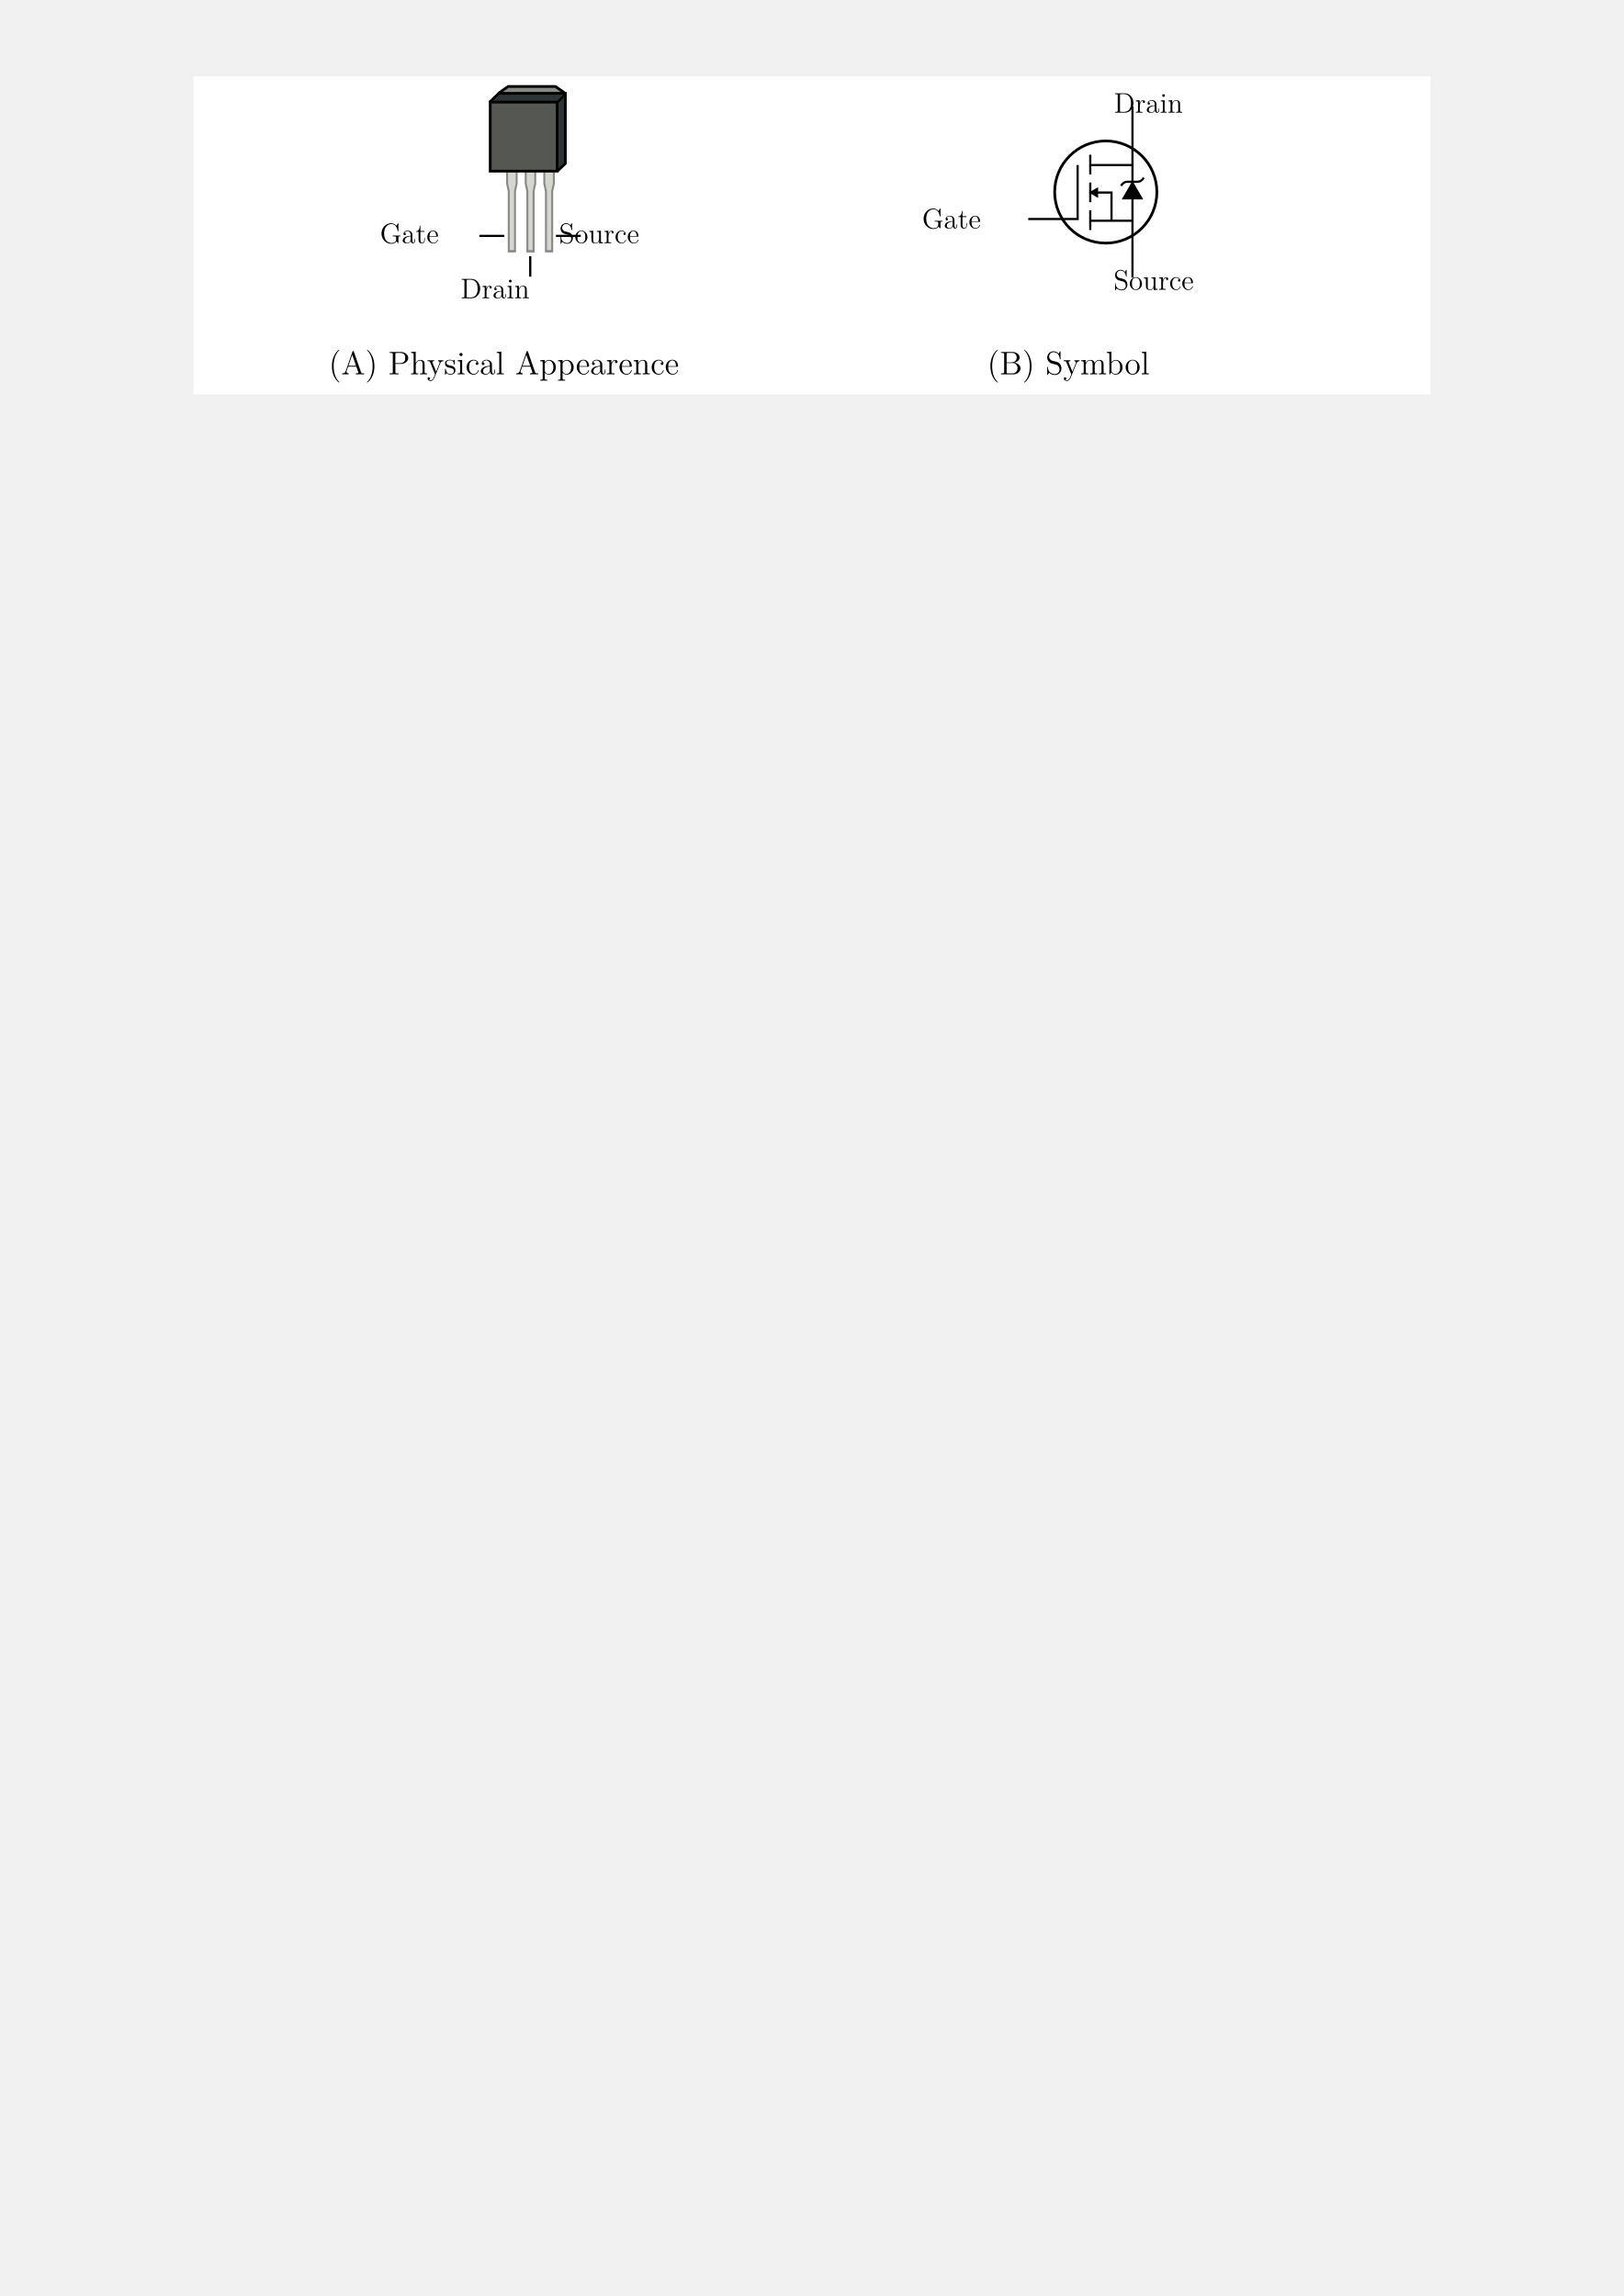
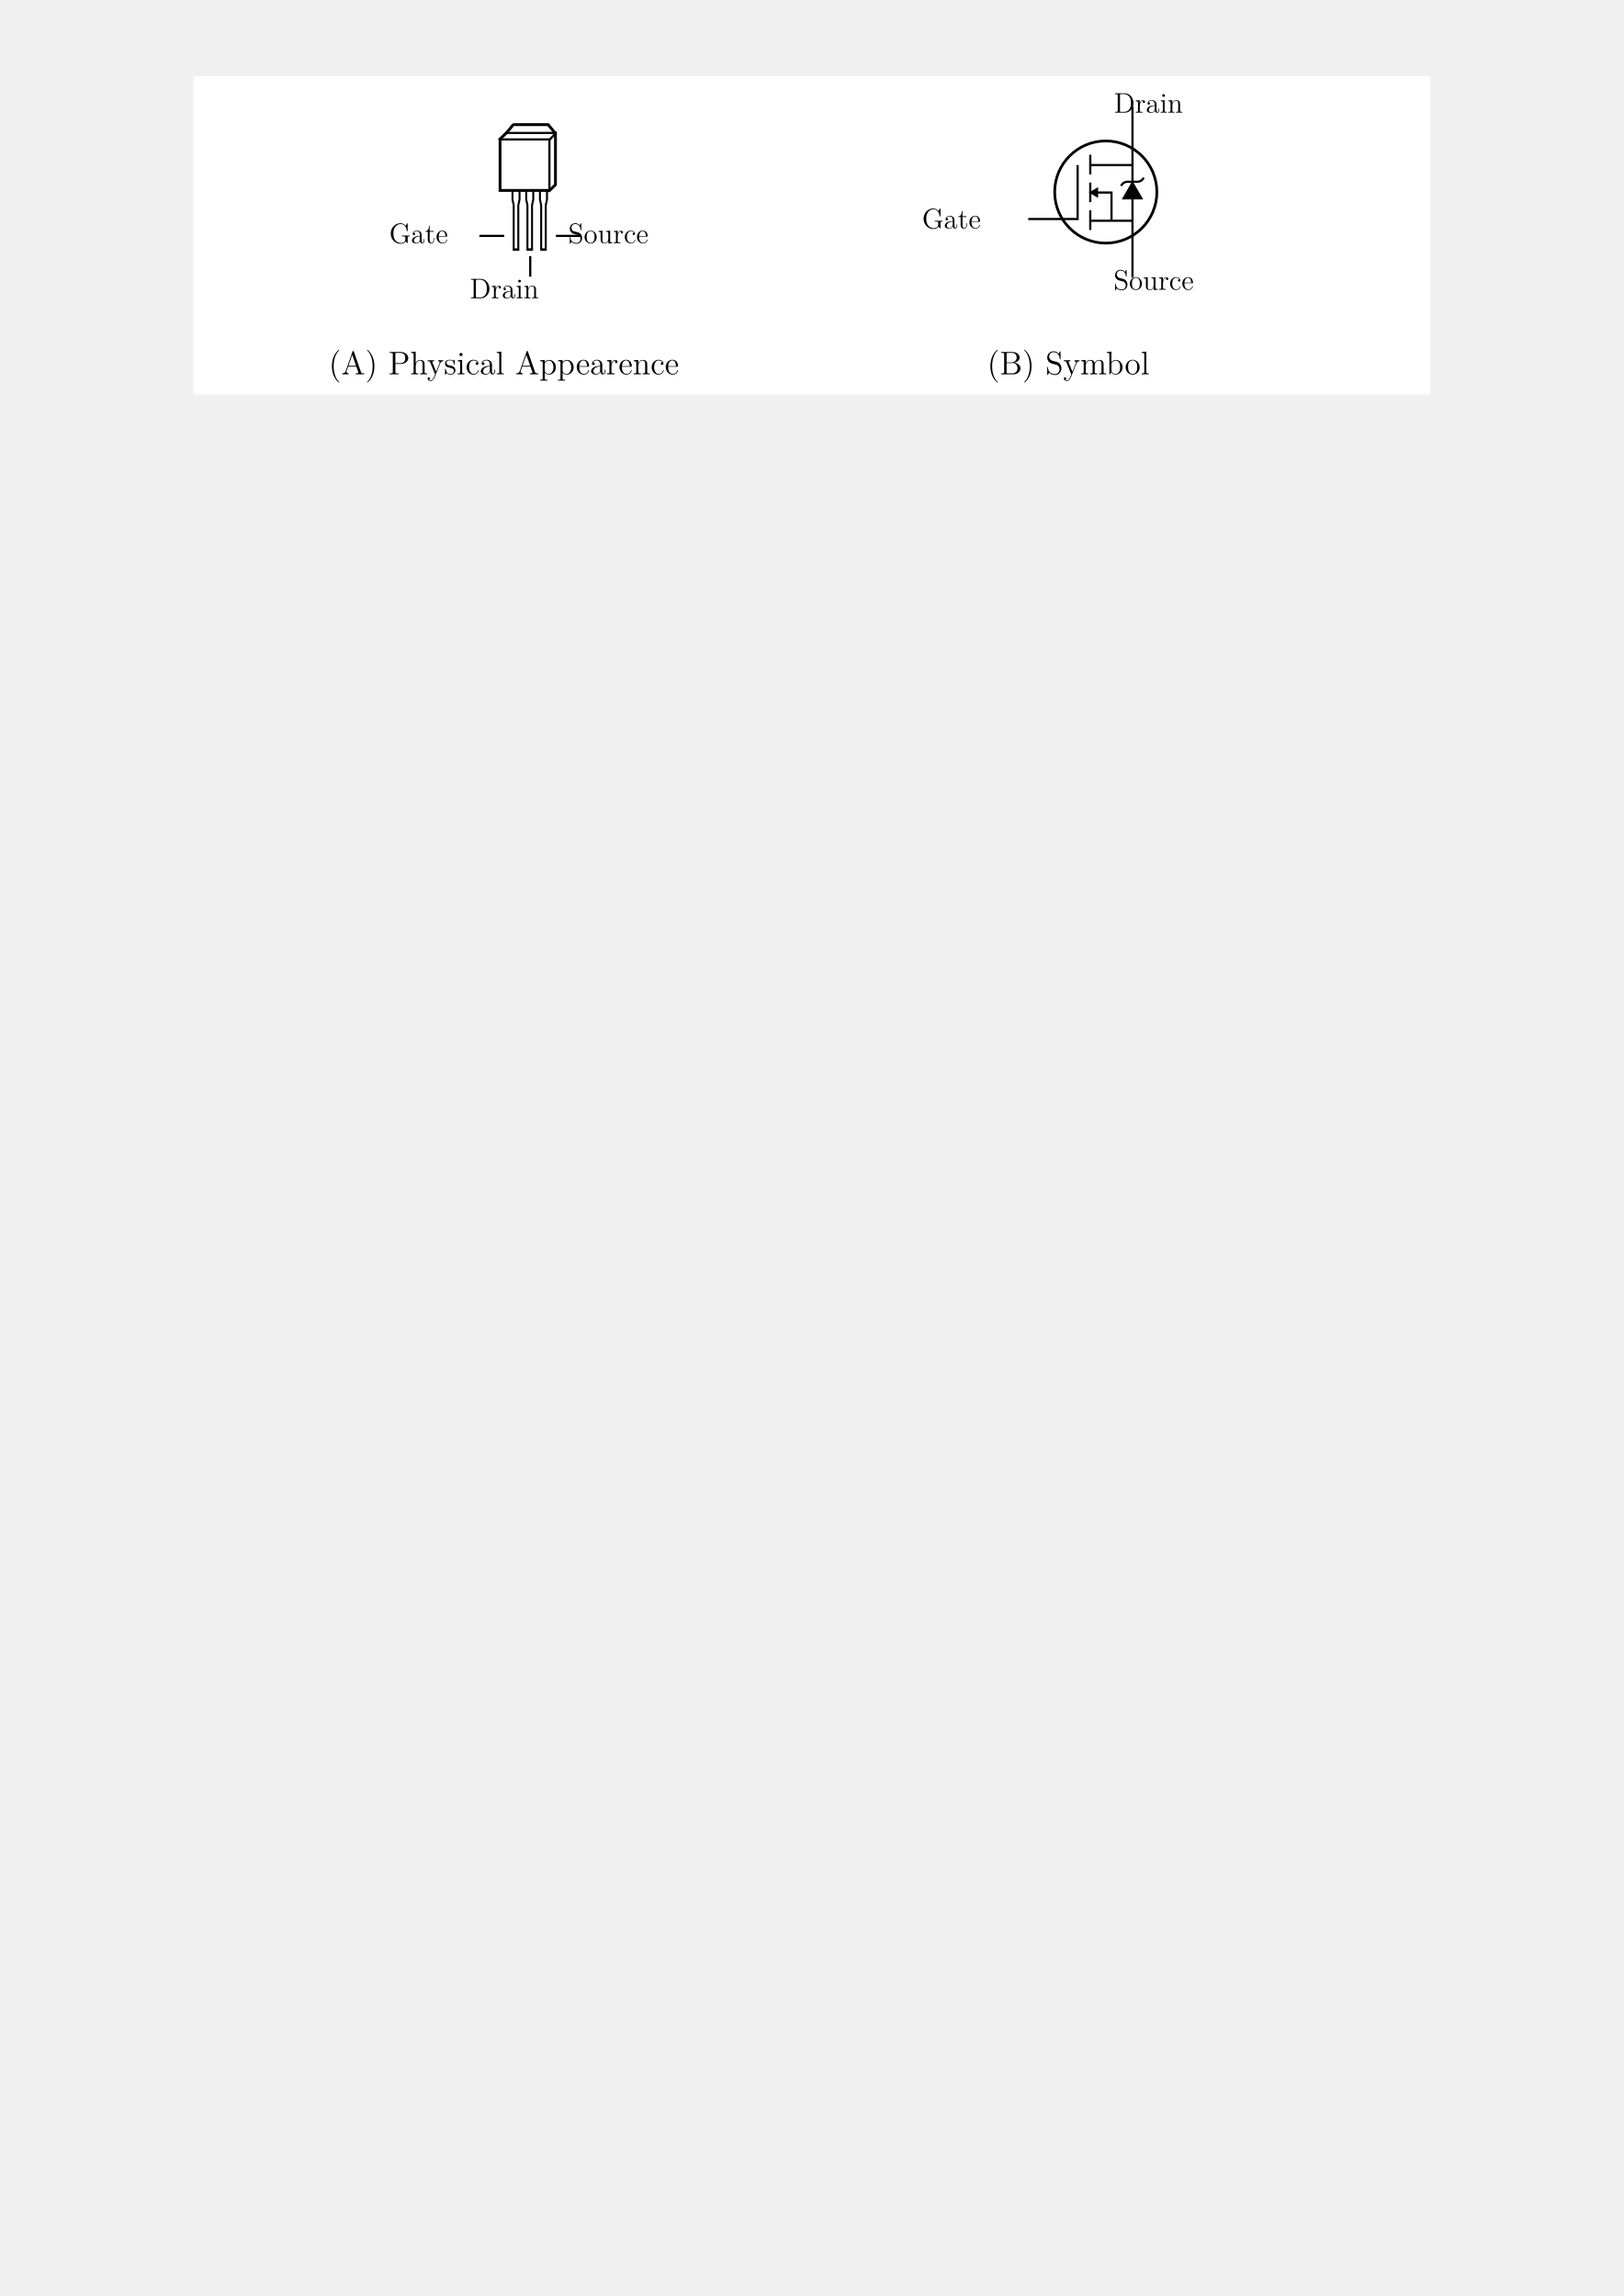
<svg xmlns="http://www.w3.org/2000/svg" version="1.1" id="svg2" height="1052.362" width="744.094">
  <defs id="defs4">
    <marker orient="auto" refY="0.0" refX="0.0" id="TriangleInL" style="overflow:visible">
      <path id="path4447" d="M 5.77,0.0 L -2.88,5.0 L -2.88,-5.0 L 5.77,0.0 z " style="fill-rule:evenodd;stroke:#000000;stroke-width:1.0pt;marker-start:none" transform="scale(-0.8)" />
    </marker>
    <marker orient="auto" refY="0.0" refX="0.0" id="TriangleInM" style="overflow:visible">
      <path id="path4450" d="M 5.77,0.0 L -2.88,5.0 L -2.88,-5.0 L 5.77,0.0 z " style="fill-rule:evenodd;stroke:#000000;stroke-width:1.0pt;marker-start:none" transform="scale(-0.4)" />
    </marker>
    <marker orient="auto" refY="0.0" refX="0.0" id="Arrow2Mstart" style="overflow:visible">
      <path id="path4337" style="font-size:12.0;fill-rule:evenodd;stroke-width:0.625;stroke-linejoin:round" d="M 8.719,4.034 L -2.207,0.016 L 8.719,-4.002 C 6.973,-1.63 6.983,1.616 8.719,4.034 z " transform="scale(0.6) translate(0,0)" />
    </marker>
    <marker orient="auto" refY="0.0" refX="0.0" id="Arrow1Sstart" style="overflow:visible">
      <path id="path4325" d="M 0.0,0.0 L 5.0,-5.0 L -12.5,0.0 L 5.0,5.0 L 0.0,0.0 z " style="fill-rule:evenodd;stroke:#000000;stroke-width:1.0pt;marker-start:none" transform="scale(0.2) translate(6,0)" />
    </marker>
    <marker style="overflow:visible;" id="Arrow1Mend" refX="0.0" refY="0.0" orient="auto">
      <path transform="scale(0.4) rotate(180) translate(10,0)" style="fill-rule:evenodd;stroke:#000000;stroke-width:1.0pt;marker-start:none;" d="M 0.0,0.0 L 5.0,-5.0 L -12.5,0.0 L 5.0,5.0 L 0.0,0.0 z " id="path4322" />
    </marker>
    <marker style="overflow:visible" id="Arrow1Mstart" refX="0.0" refY="0.0" orient="auto">
      <path transform="scale(0.4) translate(10,0)" style="fill-rule:evenodd;stroke:#000000;stroke-width:1.0pt;marker-start:none" d="M 0.0,0.0 L 5.0,-5.0 L -12.5,0.0 L 5.0,5.0 L 0.0,0.0 z " id="path4319" />
    </marker>
    <marker style="overflow:visible;" id="Arrow1Lend" refX="0.0" refY="0.0" orient="auto">
      <path transform="scale(0.8) rotate(180) translate(12.5,0)" style="fill-rule:evenodd;stroke:#000000;stroke-width:1.0pt;marker-start:none;" d="M 0.0,0.0 L 5.0,-5.0 L -12.5,0.0 L 5.0,5.0 L 0.0,0.0 z " id="path4316" />
    </marker>
  </defs>
  <g transform="translate(0,-2.5390623e-6)" id="layer1">
    <rect style="fill:#ffffff;stroke:none;stroke-width:1.25;stroke-linecap:round;stroke-linejoin:round;stroke-miterlimit:4;stroke-opacity:1;stroke-dasharray:none;stroke-dashoffset:0;fill-opacity:1" id="rect26262" width="566.929" height="145.872" x="88.583" y="34.95" transform="translate(0,2.5390623e-6)" />
    <text xml:space="preserve" style="font-size:13px;font-style:normal;font-variant:normal;font-weight:normal;font-stretch:normal;line-height:125%;fill:#000000;fill-opacity:1;stroke:none;font-family:LMRoman12;-inkscape-font-specification:LMRoman12" x="241.617" y="171.481" id="text17587" transform="scale(0.999427,1.000573)">
      <tspan x="241.617" y="171.481" style="font-size:15px;font-style:normal;font-variant:normal;font-weight:normal;font-stretch:normal;text-align:center;line-height:125%;writing-mode:lr-tb;text-anchor:middle;font-family:LMRoman12;-inkscape-font-specification:LMRoman12" id="tspan17589">(A) Physical Appearence</tspan>
    </text>
    <text transform="scale(0.999427,1.000573)" id="text17591" y="171.481" x="500.48" style="font-size:13px;font-style:normal;font-variant:normal;font-weight:normal;font-stretch:normal;line-height:125%;fill:#000000;fill-opacity:1;stroke:none;font-family:LMRoman12;-inkscape-font-specification:LMRoman12" xml:space="preserve">
      <tspan id="tspan17593" style="font-size:15px;font-style:normal;font-variant:normal;font-weight:normal;font-stretch:normal;text-align:center;line-height:125%;writing-mode:lr-tb;text-anchor:middle;font-family:LMRoman12;-inkscape-font-specification:LMRoman12" y="171.481" x="500.48">(B) Symbol</tspan>
    </text>
-     <g id="g24694" transform="translate(15.41462,0)">
-       <g transform="matrix(0.8098093,0,0,1,62.37352,-21.78482)" id="g24656">
-         <path style="fill:#d3d7cf;stroke:#888a85;stroke-width:1.111px;stroke-linecap:butt;stroke-linejoin:miter;stroke-opacity:1" d="m 190.906,95 0,10.906 0.938,3.5 0,27.531 1.344,0 0.812,0 1.375,0 0,-27.531 0.938,-3.5 0,-10.906 -5.406,0 z" id="path24647" />
-         <path id="path24652" d="m 201.433,95 0,10.906 0.938,3.5 0,27.531 1.344,0 0.812,0 1.375,0 0,-27.531 0.938,-3.5 0,-10.906 -5.406,0 z" style="fill:#d3d7cf;stroke:#888a85;stroke-width:1.111px;stroke-linecap:butt;stroke-linejoin:miter;stroke-opacity:1" />
-         <path style="fill:#d3d7cf;stroke:#888a85;stroke-width:1.111px;stroke-linecap:butt;stroke-linejoin:miter;stroke-opacity:1" d="m 211.96,95 0,10.906 0.938,3.5 0,27.531 1.344,0 0.812,0 1.375,0 0,-27.531 0.938,-3.5 0,-10.906 -5.406,0 z" id="path24654" />
-       </g>
-       <g id="g24682">
-         <path style="fill:#888a85;fill-opacity:1;stroke:#000000;stroke-width:1.25;stroke-miterlimit:4;stroke-opacity:1" d="m 217.434,39.642 21.713,0 3.862,2.704 c 2.785,1.95 -5.01,6.704 -11.233,6.704 l -6.971,0 c -6.223,0 -14.018,-4.754 -11.233,-6.704 l 3.862,-2.704 z" id="rect24645" />
-         <g id="g24678">
-           <path id="path24670" d="m 239.855,78.587 3.814,-3.648 0,-32.151 -30.526,0 -4.014,3.926" style="fill:#2e3436;stroke:#000000;stroke-width:1.25;stroke-linecap:butt;stroke-linejoin:miter;stroke-miterlimit:4;stroke-opacity:1;stroke-dasharray:none" />
-           <path transform="translate(0,2.5390623e-6)" id="path24672" d="m 238.609,48.473 5.059,-5.386" style="fill:none;stroke:#000000;stroke-width:1px;stroke-linecap:butt;stroke-linejoin:miter;stroke-opacity:1" />
-         </g>
-       </g>
-       <text xml:space="preserve" style="font-size:13px;font-style:normal;font-variant:normal;font-weight:normal;font-stretch:normal;line-height:125%;fill:#000000;fill-opacity:1;stroke:none;font-family:LMRoman12;-inkscape-font-specification:LMRoman12" x="187.116" y="111.409" id="text16721" transform="scale(0.999427,1.000573)">
-         <tspan x="187.116" y="111.409" style="font-size:13px;font-style:normal;font-variant:normal;font-weight:normal;font-stretch:normal;text-align:center;line-height:125%;writing-mode:lr-tb;text-anchor:middle;font-family:LMRoman12;-inkscape-font-specification:LMRoman12" id="tspan16723">Gate</tspan>
-       </text>
-       <rect y="46.799" x="209.237" height="31.639" width="30.683" id="rect24643" style="fill:#555753;fill-opacity:1;stroke:#000000;stroke-width:1.25;stroke-miterlimit:4;stroke-opacity:1;stroke-dasharray:none" />
-       <text transform="scale(0.999427,1.000573)" id="text24661" y="136.63" x="226.411" style="font-size:13px;font-style:normal;font-variant:normal;font-weight:normal;font-stretch:normal;line-height:125%;fill:#000000;fill-opacity:1;stroke:none;font-family:LMRoman12;-inkscape-font-specification:LMRoman12" xml:space="preserve">
-         <tspan id="tspan24663" style="font-size:13px;font-style:normal;font-variant:normal;font-weight:normal;font-stretch:normal;text-align:center;line-height:125%;writing-mode:lr-tb;text-anchor:middle;font-family:LMRoman12;-inkscape-font-specification:LMRoman12" y="136.63" x="226.411">Drain</tspan>
-       </text>
-       <text xml:space="preserve" style="font-size:13px;font-style:normal;font-variant:normal;font-weight:normal;font-stretch:normal;line-height:125%;fill:#000000;fill-opacity:1;stroke:none;font-family:LMRoman12;-inkscape-font-specification:LMRoman12" x="274.121" y="111.409" id="text24665" transform="scale(0.999427,1.000573)">
-         <tspan x="274.121" y="111.409" style="font-size:13px;font-style:normal;font-variant:normal;font-weight:normal;font-stretch:normal;text-align:center;line-height:125%;writing-mode:lr-tb;text-anchor:middle;font-family:LMRoman12;-inkscape-font-specification:LMRoman12" id="tspan24667">Source</tspan>
-       </text>
-       <path transform="translate(0,2.5390623e-6)" id="path24688" d="m 227.579,117.426 0,9.387" style="fill:none;stroke:#000000;stroke-width:1;stroke-linecap:butt;stroke-linejoin:miter;stroke-miterlimit:4;stroke-opacity:1;stroke-dasharray:none" />
-       <path style="fill:none;stroke:#000000;stroke-width:1;stroke-linecap:butt;stroke-linejoin:miter;stroke-miterlimit:4;stroke-opacity:1;stroke-dasharray:none" d="m 250.734,108.119 -11.387,0" id="path24690" />
-       <path id="path24692" d="m 215.657,108.119 -11.387,0" style="fill:none;stroke:#000000;stroke-width:1;stroke-linecap:butt;stroke-linejoin:miter;stroke-miterlimit:4;stroke-opacity:1;stroke-dasharray:none" />
-     </g>
+     <text transform="scale(0.999427,1.000573)" id="text16721" y="111.409" x="202.539" style="font-size:13px;font-style:normal;font-variant:normal;font-weight:normal;font-stretch:normal;line-height:125%;fill:#000000;fill-opacity:1;stroke:none;font-family:LMRoman12;-inkscape-font-specification:LMRoman12" xml:space="preserve">
+       <tspan id="tspan16723" style="font-size:13px;font-style:normal;font-variant:normal;font-weight:normal;font-stretch:normal;text-align:center;line-height:125%;writing-mode:lr-tb;text-anchor:middle;font-family:LMRoman12;-inkscape-font-specification:LMRoman12" y="111.409" x="202.539">Gate</tspan>
+     </text>
+     <text xml:space="preserve" style="font-size:13px;font-style:normal;font-variant:normal;font-weight:normal;font-stretch:normal;line-height:125%;fill:#000000;fill-opacity:1;stroke:none;font-family:LMRoman12;-inkscape-font-specification:LMRoman12" x="241.834" y="136.63" id="text24661" transform="scale(0.999427,1.000573)">
+       <tspan x="241.834" y="136.63" style="font-size:13px;font-style:normal;font-variant:normal;font-weight:normal;font-stretch:normal;text-align:center;line-height:125%;writing-mode:lr-tb;text-anchor:middle;font-family:LMRoman12;-inkscape-font-specification:LMRoman12" id="tspan24663">Drain</tspan>
+     </text>
+     <text transform="scale(0.999427,1.000573)" id="text24665" y="111.409" x="289.544" style="font-size:13px;font-style:normal;font-variant:normal;font-weight:normal;font-stretch:normal;line-height:125%;fill:#000000;fill-opacity:1;stroke:none;font-family:LMRoman12;-inkscape-font-specification:LMRoman12" xml:space="preserve">
+       <tspan id="tspan24667" style="font-size:13px;font-style:normal;font-variant:normal;font-weight:normal;font-stretch:normal;text-align:center;line-height:125%;writing-mode:lr-tb;text-anchor:middle;font-family:LMRoman12;-inkscape-font-specification:LMRoman12" y="111.409" x="289.544">Source</tspan>
+     </text>
+     <path style="fill:none;stroke:#000000;stroke-width:1;stroke-linecap:butt;stroke-linejoin:miter;stroke-miterlimit:4;stroke-opacity:1;stroke-dasharray:none" d="m 242.994,117.426 0,9.387" id="path24688" />
    <g id="g26238" transform="translate(0,3.265527)">
      <text transform="scale(0.999427,1.000573)" id="text24735" y="101.377" x="451.104" style="font-size:13px;font-style:normal;font-variant:normal;font-weight:normal;font-stretch:normal;line-height:125%;fill:#000000;fill-opacity:1;stroke:none;font-family:LMRoman12;-inkscape-font-specification:LMRoman12" xml:space="preserve">
        <tspan id="tspan24737" style="font-size:13px;font-style:normal;font-variant:normal;font-weight:normal;font-stretch:normal;text-align:center;line-height:125%;writing-mode:lr-tb;text-anchor:middle;font-family:LMRoman12;-inkscape-font-specification:LMRoman12" y="101.377" x="451.104">Gate</tspan>
      </text>
      <text xml:space="preserve" style="font-size:13px;font-style:normal;font-variant:normal;font-weight:normal;font-stretch:normal;line-height:125%;fill:#000000;fill-opacity:1;stroke:none;font-family:LMRoman12;-inkscape-font-specification:LMRoman12" x="541.395" y="48.353" id="text24741" transform="scale(0.999427,1.000573)">
        <tspan x="541.395" y="48.353" style="font-size:13px;font-style:normal;font-variant:normal;font-weight:normal;font-stretch:normal;text-align:center;line-height:125%;writing-mode:lr-tb;text-anchor:middle;font-family:LMRoman12;-inkscape-font-specification:LMRoman12" id="tspan24743">Drain</tspan>
      </text>
      <text transform="scale(0.999427,1.000573)" id="text24745" y="129.481" x="543.816" style="font-size:13px;font-style:normal;font-variant:normal;font-weight:normal;font-stretch:normal;line-height:125%;fill:#000000;fill-opacity:1;stroke:none;font-family:LMRoman12;-inkscape-font-specification:LMRoman12" xml:space="preserve">
        <tspan id="tspan24747" style="font-size:13px;font-style:normal;font-variant:normal;font-weight:normal;font-stretch:normal;text-align:center;line-height:125%;writing-mode:lr-tb;text-anchor:middle;font-family:LMRoman12;-inkscape-font-specification:LMRoman12" y="129.481" x="543.816">Source</tspan>
      </text>
      <g transform="matrix(0.8060293,0,0,0.8060293,106.5655,16.43985)" id="g26221">
        <g id="g26161" transform="translate(0,34.15993)">
          <path transform="translate(0,2.5390623e-6)" d="m 525.528,50.594 c 0,16.044 -13.007,29.051 -29.051,29.051 -16.044,0 -29.051,-13.007 -29.051,-29.051 0,-16.044 13.007,-29.051 29.051,-29.051 16.044,0 29.051,13.007 29.051,29.051 z" id="path24774" style="fill:none;stroke:#000000;stroke-width:1.551;stroke-linecap:round;stroke-linejoin:round;stroke-miterlimit:4;stroke-opacity:1;stroke-dasharray:none;stroke-dashoffset:0" />
          <path id="path24776" d="m 452.411,65.936 28.072,0 0,-30.683" style="fill:none;stroke:#000000;stroke-width:1.241px;stroke-linecap:butt;stroke-linejoin:miter;stroke-opacity:1" />
          <path style="fill:none;stroke:#000000;stroke-width:1.241px;stroke-linecap:butt;stroke-linejoin:miter;stroke-opacity:1" d="m 511.339,35.253 -23.521,0" id="path24784" />
          <path style="fill:none;stroke:#000000;stroke-width:1.241px;stroke-linecap:butt;stroke-linejoin:miter;stroke-opacity:1" d="m 487.664,60.998 0,11.182" id="path24786" />
          <path id="path24788" d="m 487.664,45.188 0,11.182" style="fill:none;stroke:#000000;stroke-width:1.241px;stroke-linecap:butt;stroke-linejoin:miter;stroke-opacity:1" />
          <path style="fill:none;stroke:#000000;stroke-width:1.241px;stroke-linecap:butt;stroke-linejoin:miter;stroke-opacity:1" d="m 487.664,29.377 0,11.182" id="path24790" />
          <path id="path24792" d="m 511.339,66.915 -23.521,0" style="fill:none;stroke:#000000;stroke-width:1.241px;stroke-linecap:butt;stroke-linejoin:miter;stroke-opacity:1" />
          <path style="fill:none;stroke:#000000;stroke-width:1.241px;stroke-linecap:butt;stroke-linejoin:miter;stroke-opacity:1;marker-start:url(#TriangleInM);marker-end:none" d="m 490.364,50.885 9.377,0 0,15.704" id="path24794" />
          <g id="g26154">
            <path id="path24782" d="m 511.664,1.952 0,47.285" style="fill:none;stroke:#000000;stroke-width:1.241px;stroke-linecap:butt;stroke-linejoin:miter;stroke-opacity:1" />
            <path style="fill:none;stroke:#000000;stroke-width:1.241px;stroke-linecap:butt;stroke-linejoin:miter;stroke-opacity:1;marker-start:url(#TriangleInL)" d="m 511.664,51.258 0,47.979" id="path25946" />
            <g transform="translate(0,-1.619867)" id="g26150">
              <path id="path26146" d="m 505.166,48.684 c 1.505,-2.606 3.693,-2.308 3.693,-2.308 l 2.385,0" style="fill:none;stroke:#000000;stroke-width:1.241px;stroke-linecap:butt;stroke-linejoin:miter;stroke-opacity:1" />
              <path style="fill:none;stroke:#000000;stroke-width:1.241px;stroke-linecap:butt;stroke-linejoin:miter;stroke-opacity:1" d="m 518.105,44.053 c -1.505,2.606 -3.693,2.308 -3.693,2.308 l -2.385,0" id="path26148" />
            </g>
          </g>
        </g>
      </g>
    </g>
+     <path id="path24690" d="m 266.149,108.119 -11.387,0" style="fill:none;stroke:#000000;stroke-width:1;stroke-linecap:butt;stroke-linejoin:miter;stroke-miterlimit:4;stroke-opacity:1;stroke-dasharray:none" />
+     <path style="fill:none;stroke:#000000;stroke-width:1;stroke-linecap:butt;stroke-linejoin:miter;stroke-miterlimit:4;stroke-opacity:1;stroke-dasharray:none" d="m 231.072,108.119 -11.387,0" id="path24692" />
+     <g id="g5981" transform="matrix(0.7382986,0,0,0.7382986,63.28268,29.35098)">
+       <g style="fill:#ffffff;fill-opacity:1;stroke:#000000;stroke-width:1.505;stroke-miterlimit:4;stroke-opacity:1;stroke-dasharray:none" transform="matrix(0.8098093,0,0,1,77.78814,-21.78482)" id="g24656">
+         <path style="fill:#ffffff;fill-opacity:1;stroke:#000000;stroke-width:1.505;stroke-linecap:butt;stroke-linejoin:miter;stroke-miterlimit:4;stroke-opacity:1;stroke-dasharray:none" d="m 190.906,95 0,10.906 0.938,3.5 0,27.531 1.344,0 0.812,0 1.375,0 0,-27.531 0.938,-3.5 0,-10.906 -5.406,0 z" id="path24647" />
+         <path id="path24652" d="m 201.433,95 0,10.906 0.938,3.5 0,27.531 1.344,0 0.812,0 1.375,0 0,-27.531 0.938,-3.5 0,-10.906 -5.406,0 z" style="fill:#ffffff;fill-opacity:1;stroke:#000000;stroke-width:1.505;stroke-linecap:butt;stroke-linejoin:miter;stroke-miterlimit:4;stroke-opacity:1;stroke-dasharray:none" />
+         <path style="fill:#ffffff;fill-opacity:1;stroke:#000000;stroke-width:1.505;stroke-linecap:butt;stroke-linejoin:miter;stroke-miterlimit:4;stroke-opacity:1;stroke-dasharray:none" d="m 211.96,95 0,10.906 0.938,3.5 0,27.531 1.344,0 0.812,0 1.375,0 0,-27.531 0.938,-3.5 0,-10.906 -5.406,0 z" id="path24654" />
+       </g>
+       <g id="g5915">
+         <g id="g24682" transform="translate(15.41462,0)" style="fill:#ffffff;fill-opacity:1;stroke-width:1;stroke-miterlimit:4;stroke-dasharray:none">
+           <path id="rect24645" d="m 217.434,37.642 21.713,0 3.862,4.704 c 2.158,2.628 -5.01,6.704 -11.233,6.704 l -6.971,0 c -6.223,0 -13.391,-4.076 -11.233,-6.704 l 3.862,-4.704 z" style="fill:#ffffff;fill-opacity:1;stroke:#000000;stroke-width:1.354;stroke-miterlimit:4;stroke-opacity:1;stroke-dasharray:none" />
+           <g id="g24678" style="fill:#ffffff;fill-opacity:1;stroke-width:1;stroke-miterlimit:4;stroke-dasharray:none">
+             <path style="fill:#ffffff;fill-opacity:1;stroke:#000000;stroke-width:1.354;stroke-linecap:butt;stroke-linejoin:miter;stroke-miterlimit:4;stroke-opacity:1;stroke-dasharray:none" d="m 239.855,78.587 3.814,-3.648 0,-32.151 -30.526,0 -4.014,3.926" id="path24670" />
+             <path style="fill:#ffffff;fill-opacity:1;stroke:#000000;stroke-width:1.354;stroke-linecap:butt;stroke-linejoin:miter;stroke-miterlimit:4;stroke-opacity:1;stroke-dasharray:none" d="m 238.609,48.473 5.059,-5.386" id="path24672" transform="translate(0,2.5390623e-6)" />
+           </g>
+         </g>
+         <rect style="fill:#ffffff;fill-opacity:1;stroke:#000000;stroke-width:1.354;stroke-miterlimit:4;stroke-opacity:1;stroke-dasharray:none" id="rect24643" width="30.683" height="31.639" x="224.652" y="46.799" />
+       </g>
+       <path id="path5927" d="M 232.844,37.656 229,42.344 c -0.189,0.132 -0.342,0.282 -0.438,0.438 l -4.031,3.938 0.125,0.125 0,31.594 30.469,0 0.156,0.156 3.812,-3.656 0,-32.156 -0.25,0 c -0.095,-0.156 -0.217,-0.305 -0.406,-0.438 l -3.875,-4.688 -21.719,0 z" style="fill:none;stroke:#000000;stroke-width:1.693;stroke-miterlimit:4;stroke-opacity:1;stroke-dasharray:none" />
+     </g>
  </g>
</svg>
